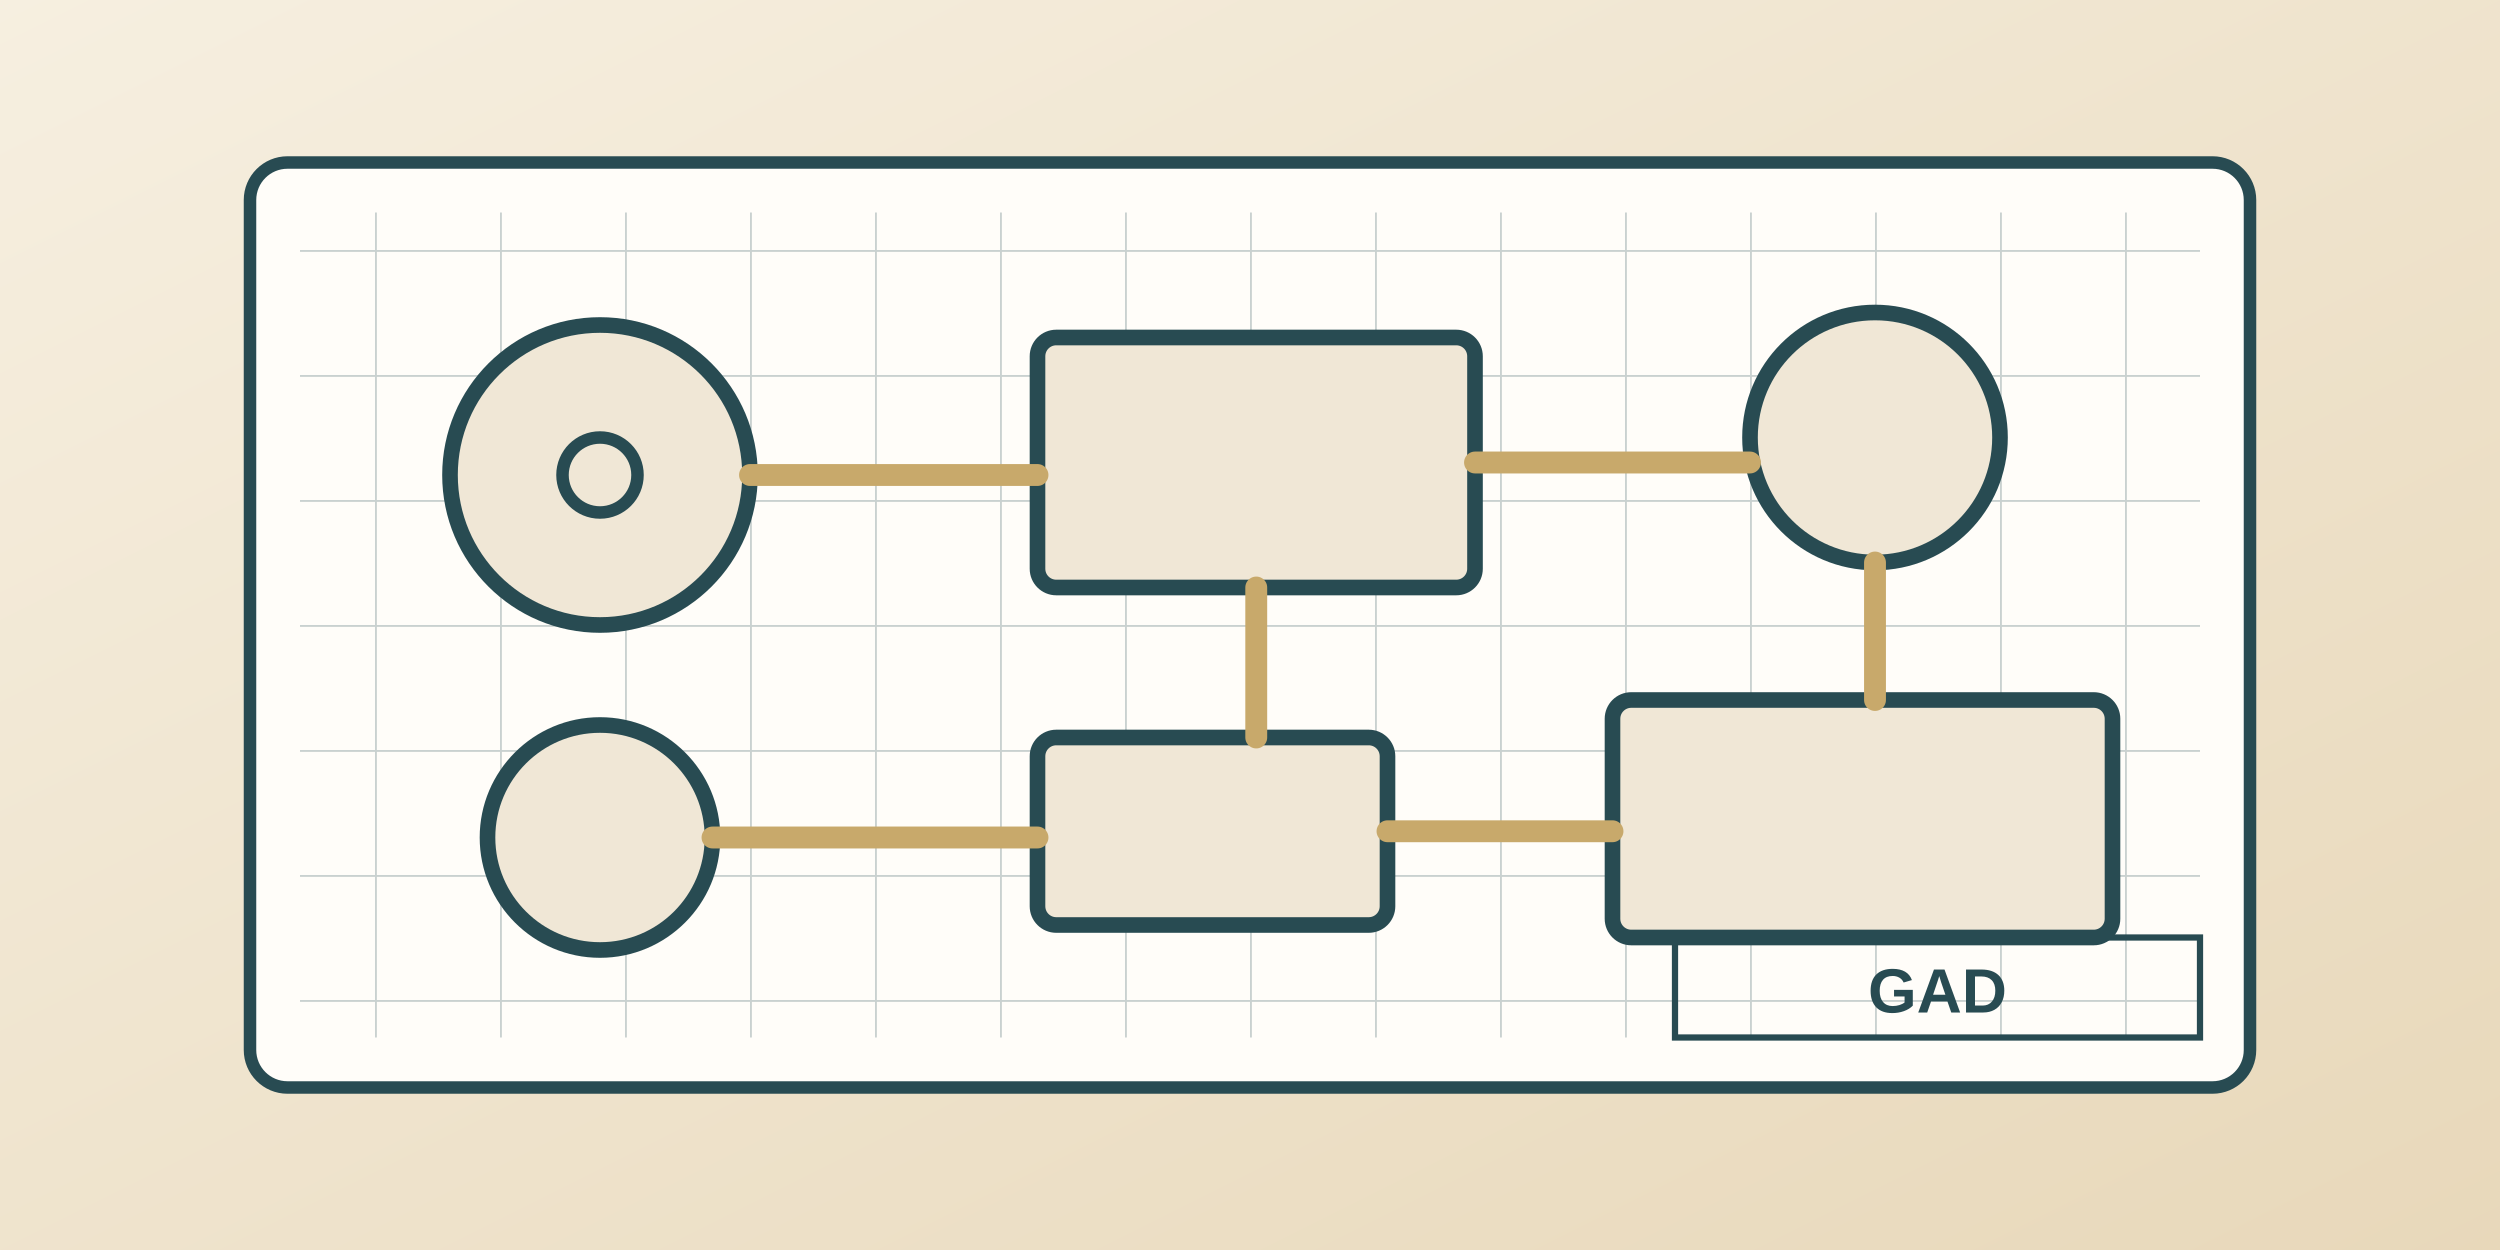
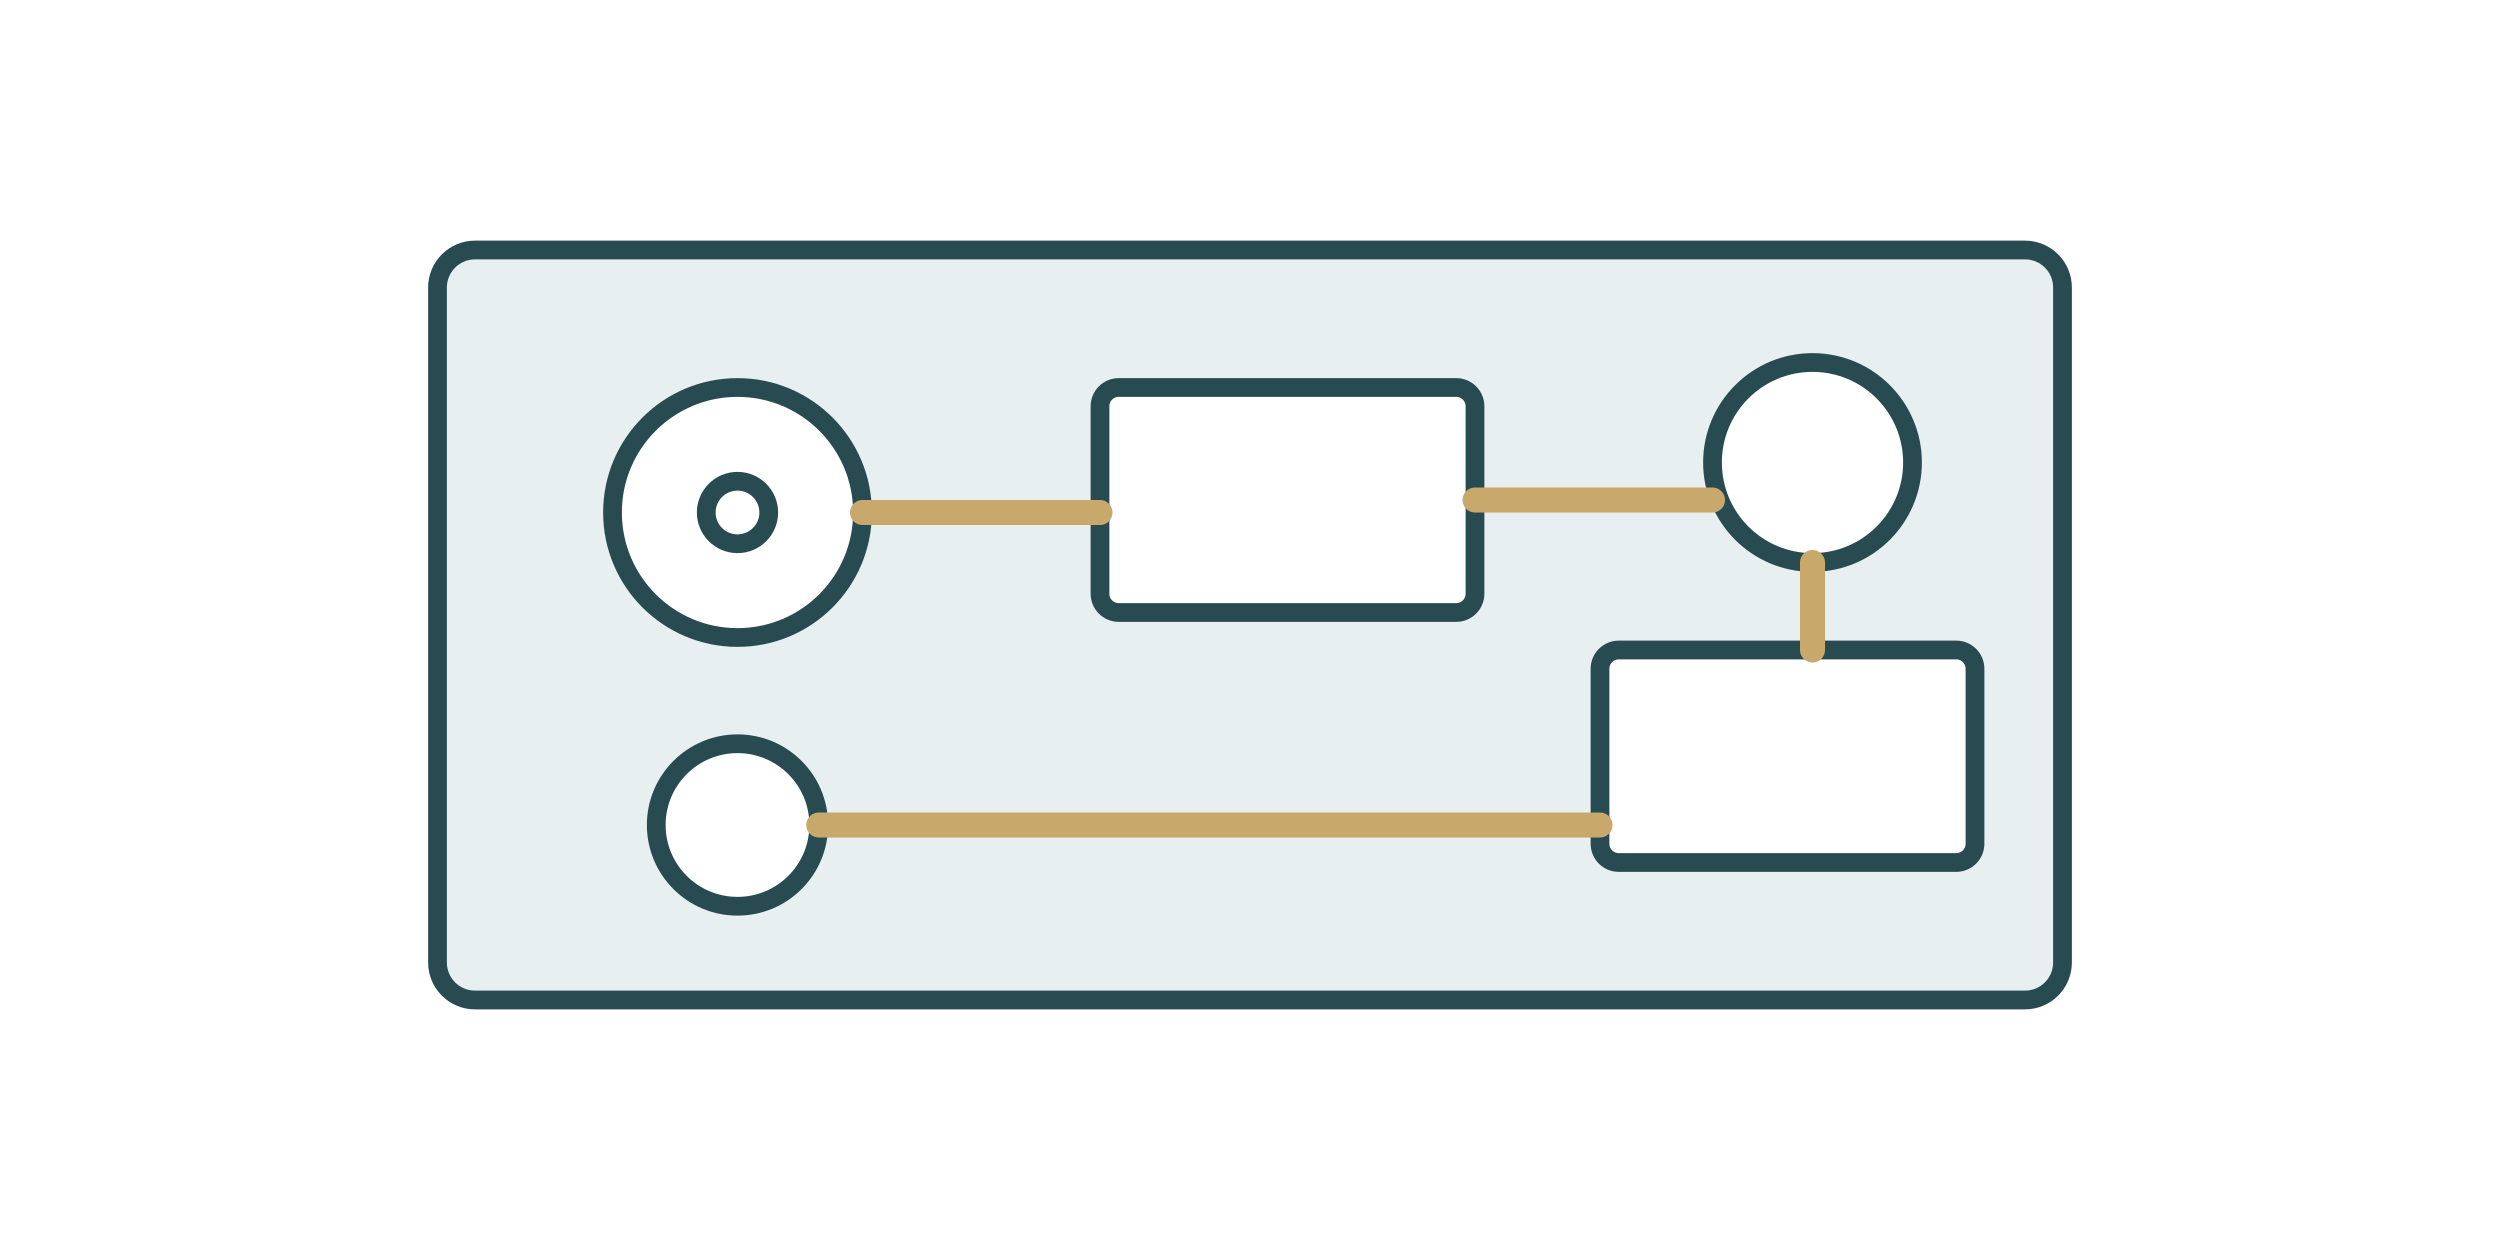
- <svg xmlns="http://www.w3.org/2000/svg" viewBox="0 0 400 200" role="img" aria-label="Plant general arrangement drawing with tanks and piping">
-   <defs>
-     <linearGradient id="bg" x1="0" y1="0" x2="1" y2="1">
-       <stop offset="0" stop-color="#f6efe0" />
-       <stop offset="1" stop-color="#e8d8ba" />
-     </linearGradient>
-     <pattern id="grid" width="20" height="20" patternUnits="userSpaceOnUse">
-       <path d="M20 0 H0 V20" fill="none" stroke="#284b52" stroke-width="0.6" opacity="0.25" />
-     </pattern>
-   </defs>
-   <rect width="400" height="200" fill="url(#bg)" />
-   <rect x="40" y="26" width="320" height="148" rx="6" fill="#fffdf9" stroke="#284b52" stroke-width="2" />
-   <rect x="48" y="34" width="304" height="132" fill="url(#grid)" />
-   <g fill="#f0e7d6" stroke="#284b52" stroke-width="2.5">
-     <circle cx="96" cy="76" r="24" />
-     <circle cx="96" cy="134" r="18" />
-     <circle cx="300" cy="70" r="20" />
+ <svg xmlns="http://www.w3.org/2000/svg" viewBox="0 0 400 200" role="img" aria-label="Plant general arrangement drawing">
+   <rect width="400" height="200" fill="#ffffff" />
+   <g fill="none" stroke="#284b52" stroke-width="3" stroke-linecap="round" stroke-linejoin="round">
+     <rect x="70" y="40" width="260" height="120" rx="6" fill="#e8eff0" />
+     <circle cx="118" cy="82" r="20" fill="#ffffff" />
+     <circle cx="118" cy="82" r="5" />
+     <circle cx="118" cy="132" r="13" fill="#ffffff" />
+     <rect x="176" y="62" width="60" height="36" rx="3" fill="#ffffff" />
+     <rect x="256" y="104" width="60" height="34" rx="3" fill="#ffffff" />
+     <circle cx="290" cy="74" r="16" fill="#ffffff" />
+     <path d="M138 82 H176 M236 80 H274 M131 132 H256 M290 90 V104" stroke="#c8a96b" stroke-width="4" />
  </g>
-   <circle cx="96" cy="76" r="6" fill="none" stroke="#284b52" stroke-width="2" />
-   <g fill="#f0e7d6" stroke="#284b52" stroke-width="2.5">
-     <rect x="166" y="54" width="70" height="40" rx="3" />
-     <rect x="166" y="118" width="56" height="30" rx="3" />
-     <rect x="258" y="112" width="80" height="38" rx="3" />
-   </g>
-   <g fill="none" stroke="#c8a96b" stroke-width="3.5" stroke-linecap="round" stroke-linejoin="round">
-     <path d="M120 76 H166" />
-     <path d="M236 74 H280" />
-     <path d="M114 134 H166" />
-     <path d="M222 133 H258" />
-     <path d="M300 90 V112" />
-     <path d="M201 94 V118" />
-   </g>
-   <rect x="268" y="150" width="84" height="16" fill="none" stroke="#284b52" stroke-width="1" />
-   <text x="310" y="162" font-family="Manrope, Arial, sans-serif" font-size="10" font-weight="700" fill="#284b52" text-anchor="middle">GAD</text>
</svg>
